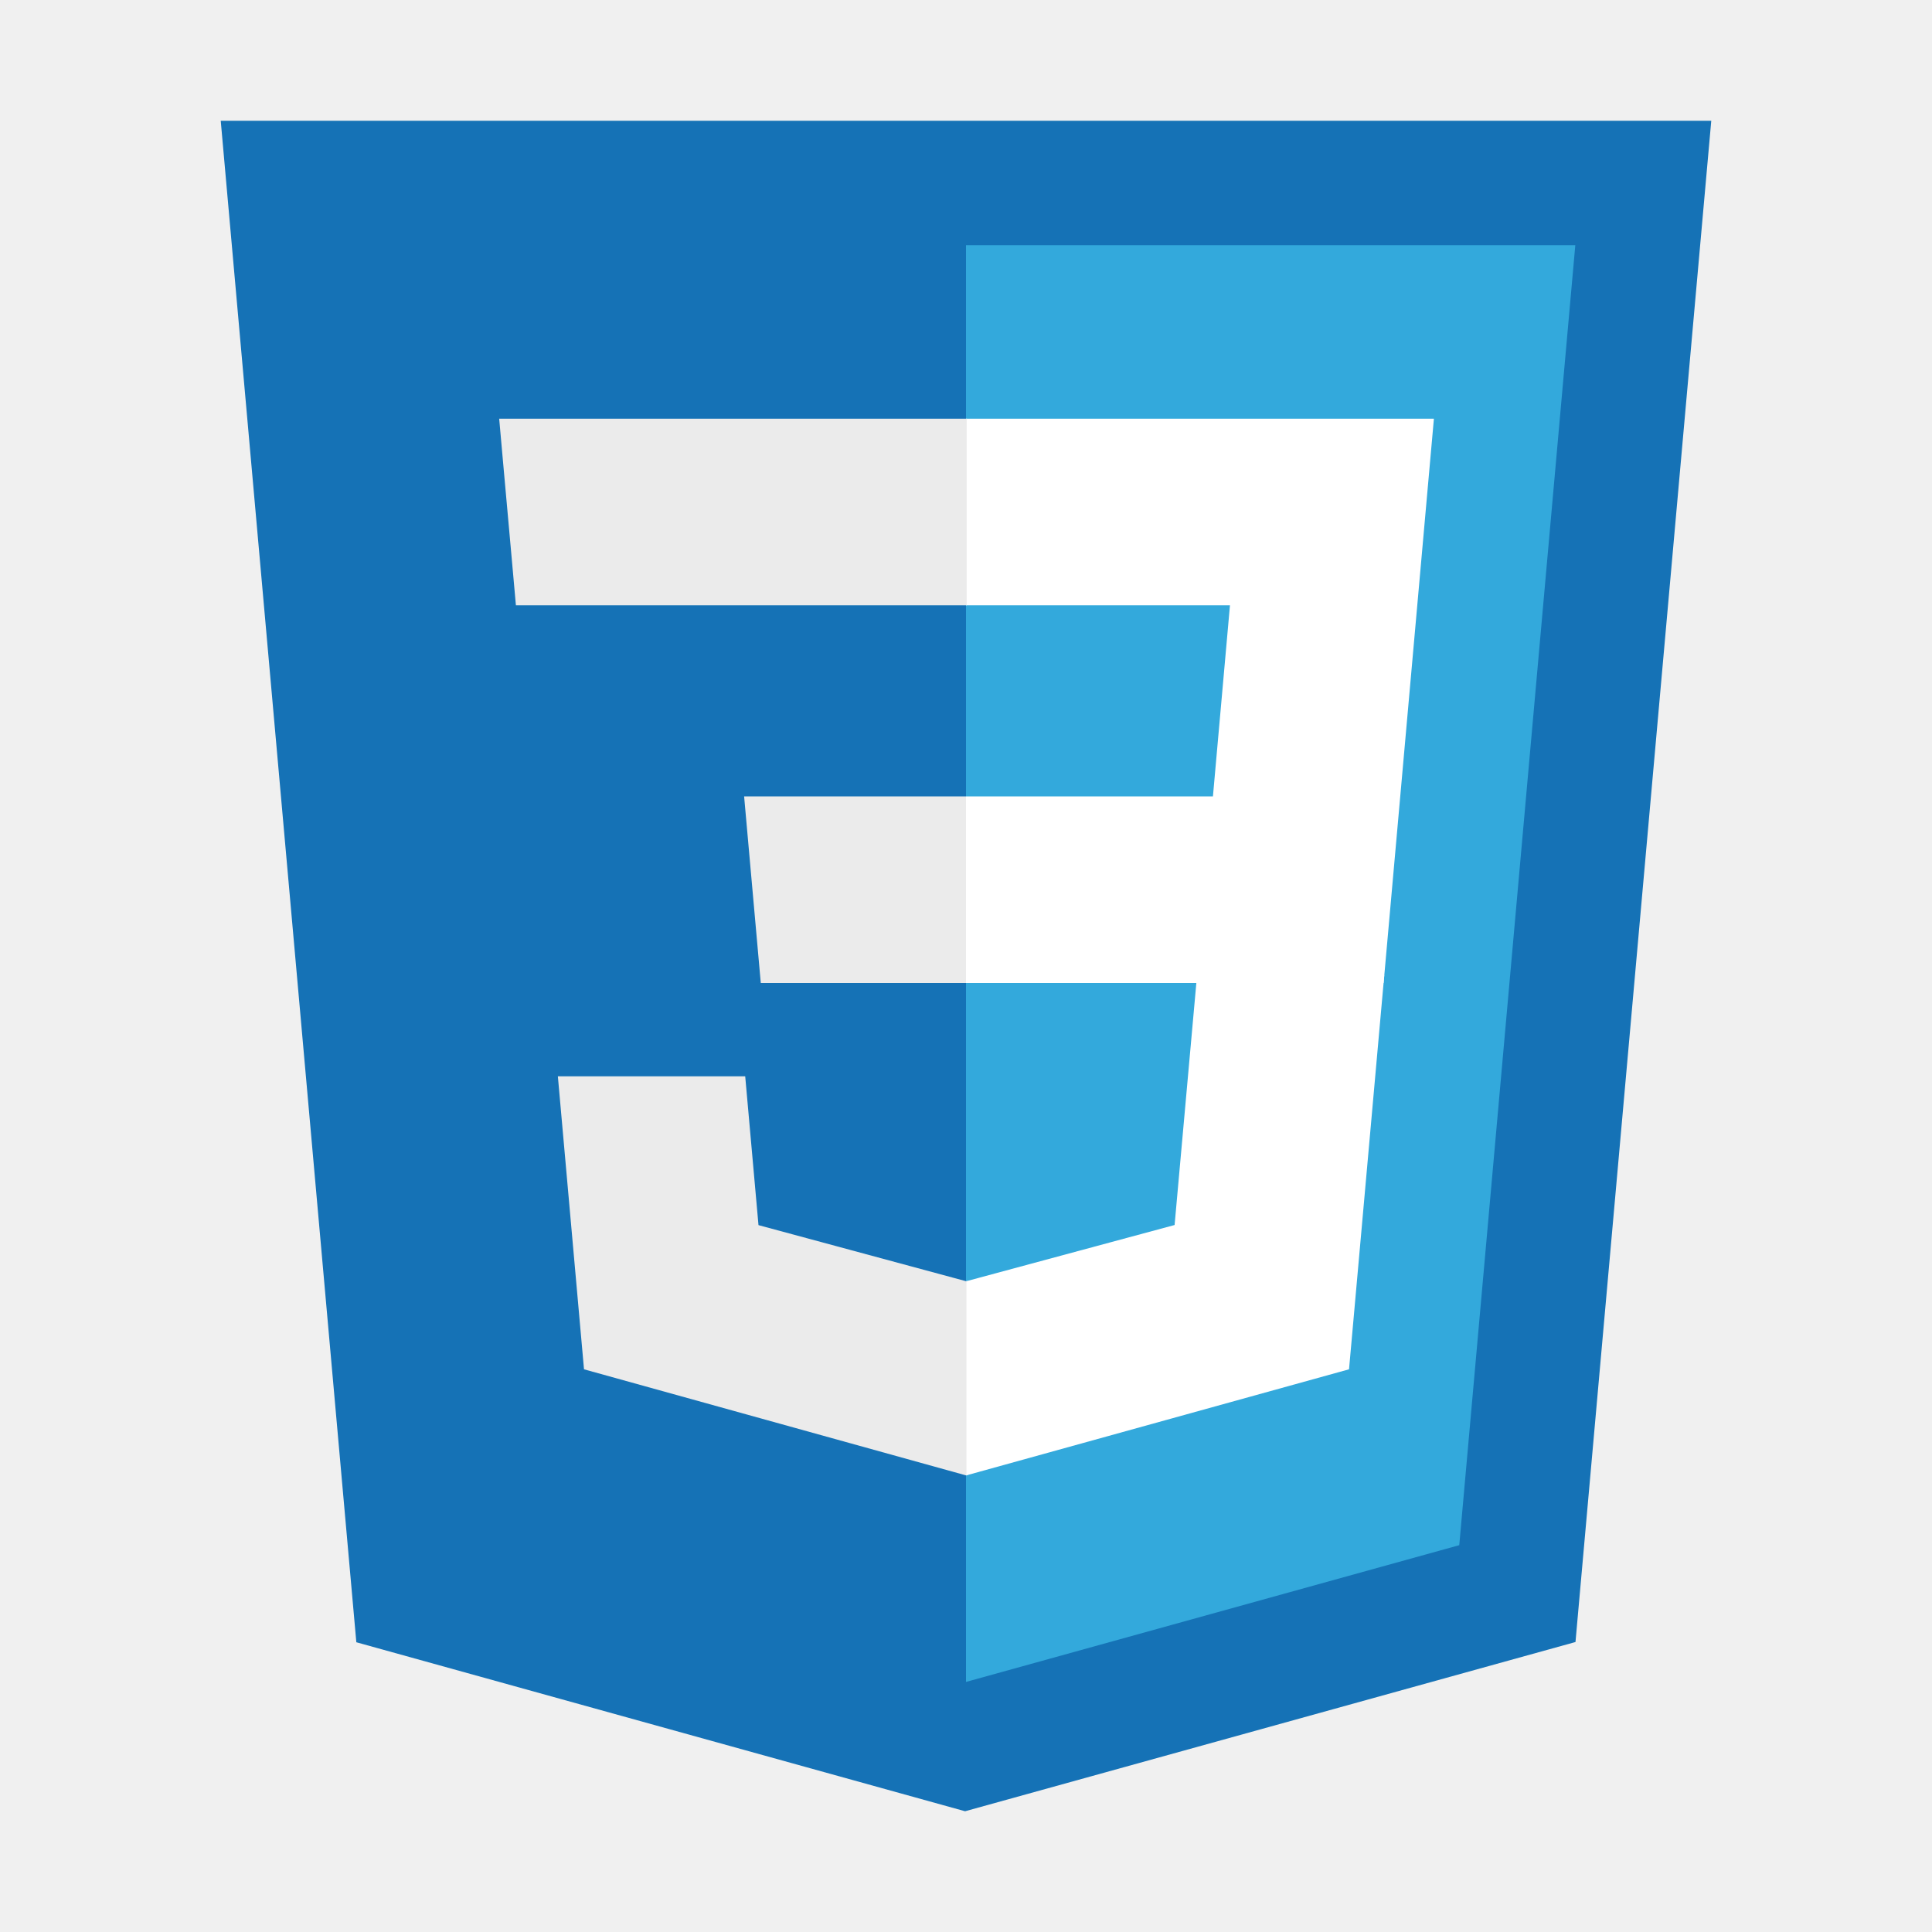
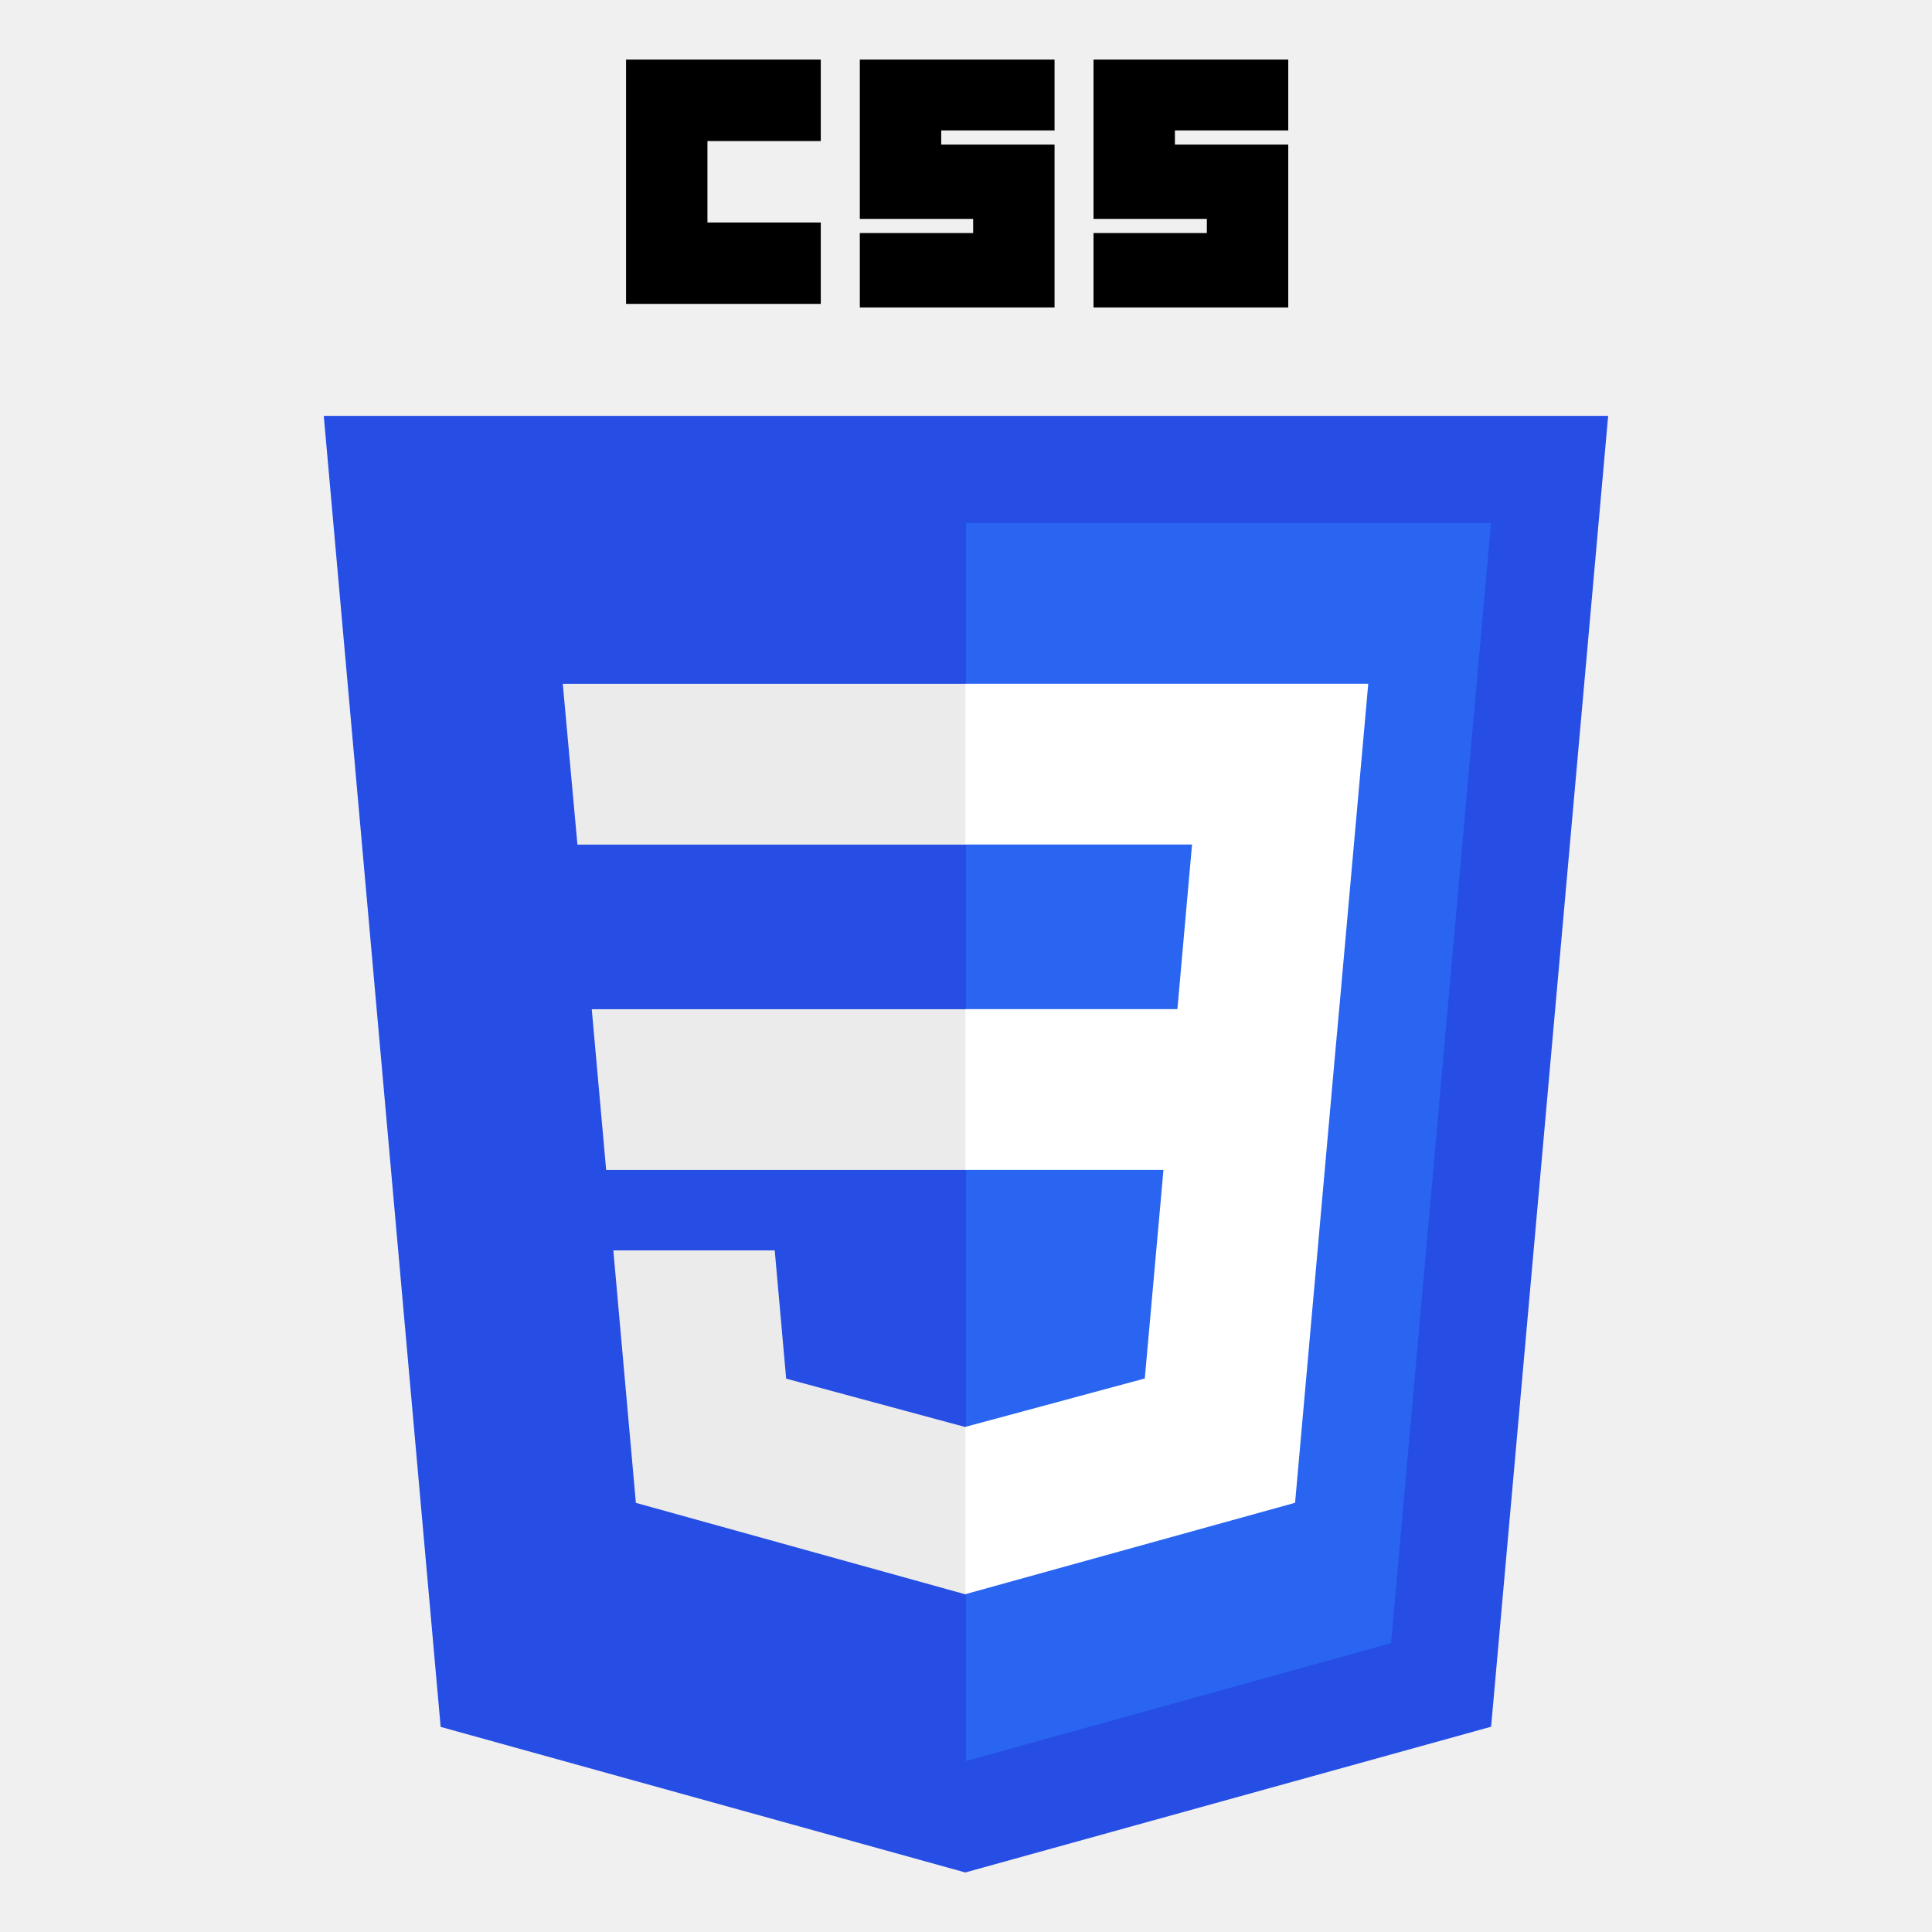
- <svg xmlns="http://www.w3.org/2000/svg" width="800px" height="800px" viewBox="0 0 32 32">
-   <polygon points="5.902 27.201 3.656 2 28.344 2 26.095 27.197 15.985 30 5.902 27.201" style="fill:#1572b6" />
-   <polygon points="16 27.858 24.17 25.593 26.092 4.061 16 4.061 16 27.858" style="fill:#33a9dc" />
-   <polygon points="16 13.191 20.09 13.191 20.372 10.026 16 10.026 16 6.935 16.011 6.935 23.75 6.935 23.676 7.764 22.917 16.282 16 16.282 16 13.191" style="fill:#fff" />
-   <polygon points="16.019 21.218 16.005 21.222 12.563 20.292 12.343 17.827 10.67 17.827 9.24 17.827 9.673 22.68 16.004 24.438 16.019 24.434 16.019 21.218" style="fill:#ebebeb" />
-   <polygon points="19.827 16.151 19.455 20.29 16.008 21.22 16.008 24.436 22.344 22.68 22.391 22.158 22.928 16.151 19.827 16.151" style="fill:#fff" />
-   <polygon points="16.011 6.935 16.011 8.855 16.011 10.018 16.011 10.026 8.555 10.026 8.555 10.026 8.545 10.026 8.483 9.331 8.342 7.764 8.268 6.935 16.011 6.935" style="fill:#ebebeb" />
-   <polygon points="16 13.191 16 15.111 16 16.274 16 16.282 12.611 16.282 12.611 16.282 12.601 16.282 12.539 15.587 12.399 14.02 12.325 13.191 16 13.191" style="fill:#ebebeb" />
+ <svg xmlns="http://www.w3.org/2000/svg" fill="none" viewBox="-0.5 -0.5 24 24" id="Css-3--Streamline-Svg-Logos.svg" height="24" width="24">
+   <path fill="#264DE4" d="M11.49 22.76 4.974 20.952l-1.452 -16.286h15.955l-1.454 16.284 -6.534 1.811Z" stroke-width="1" />
+   <path fill="#2965F1" d="m16.78 19.912 1.242 -13.915H11.5V21.376l5.28 -1.464Z" stroke-width="1" />
+   <path fill="#EBEBEB" d="m6.851 12.037 0.179 1.997h4.47v-1.997h-4.649Z" stroke-width="1" />
+   <path fill="#EBEBEB" d="m6.491 7.995 0.182 1.997h4.827v-1.997H6.491Z" stroke-width="1" />
+   <path fill="#EBEBEB" d="m11.5 17.225 -0.009 0.002 -2.225 -0.601 -0.142 -1.593h-2.005l0.28 3.136 4.092 1.136 0.009 -0.003v-2.078Z" stroke-width="1" />
+   <path fill="#000000" d="M7.277 0.24h2.419v1.012h-1.408v1.012h1.408V3.275H7.277V0.24Z" stroke-width="1" />
+   <path fill="#000000" d="M10.181 0.24h2.419v0.88h-1.408v0.176h1.408v2.023H10.181V2.395h1.408v-0.176h-1.408V0.24Z" stroke-width="1" />
+   <path fill="#000000" d="M13.084 0.24h2.419v0.88h-1.408v0.176h1.408v2.023H13.084V2.395h1.408v-0.176h-1.408V0.24Z" stroke-width="1" />
+   <path fill="#ffffff" d="m16.136 12.037 0.361 -4.043H11.493v1.997H14.308l-0.182 2.045H11.493v1.997h2.46l-0.232 2.591 -2.228 0.601v2.078l4.095 -1.135 0.03 -0.337 0.469 -5.259 0.049 -0.536Z" stroke-width="1" />
</svg>
